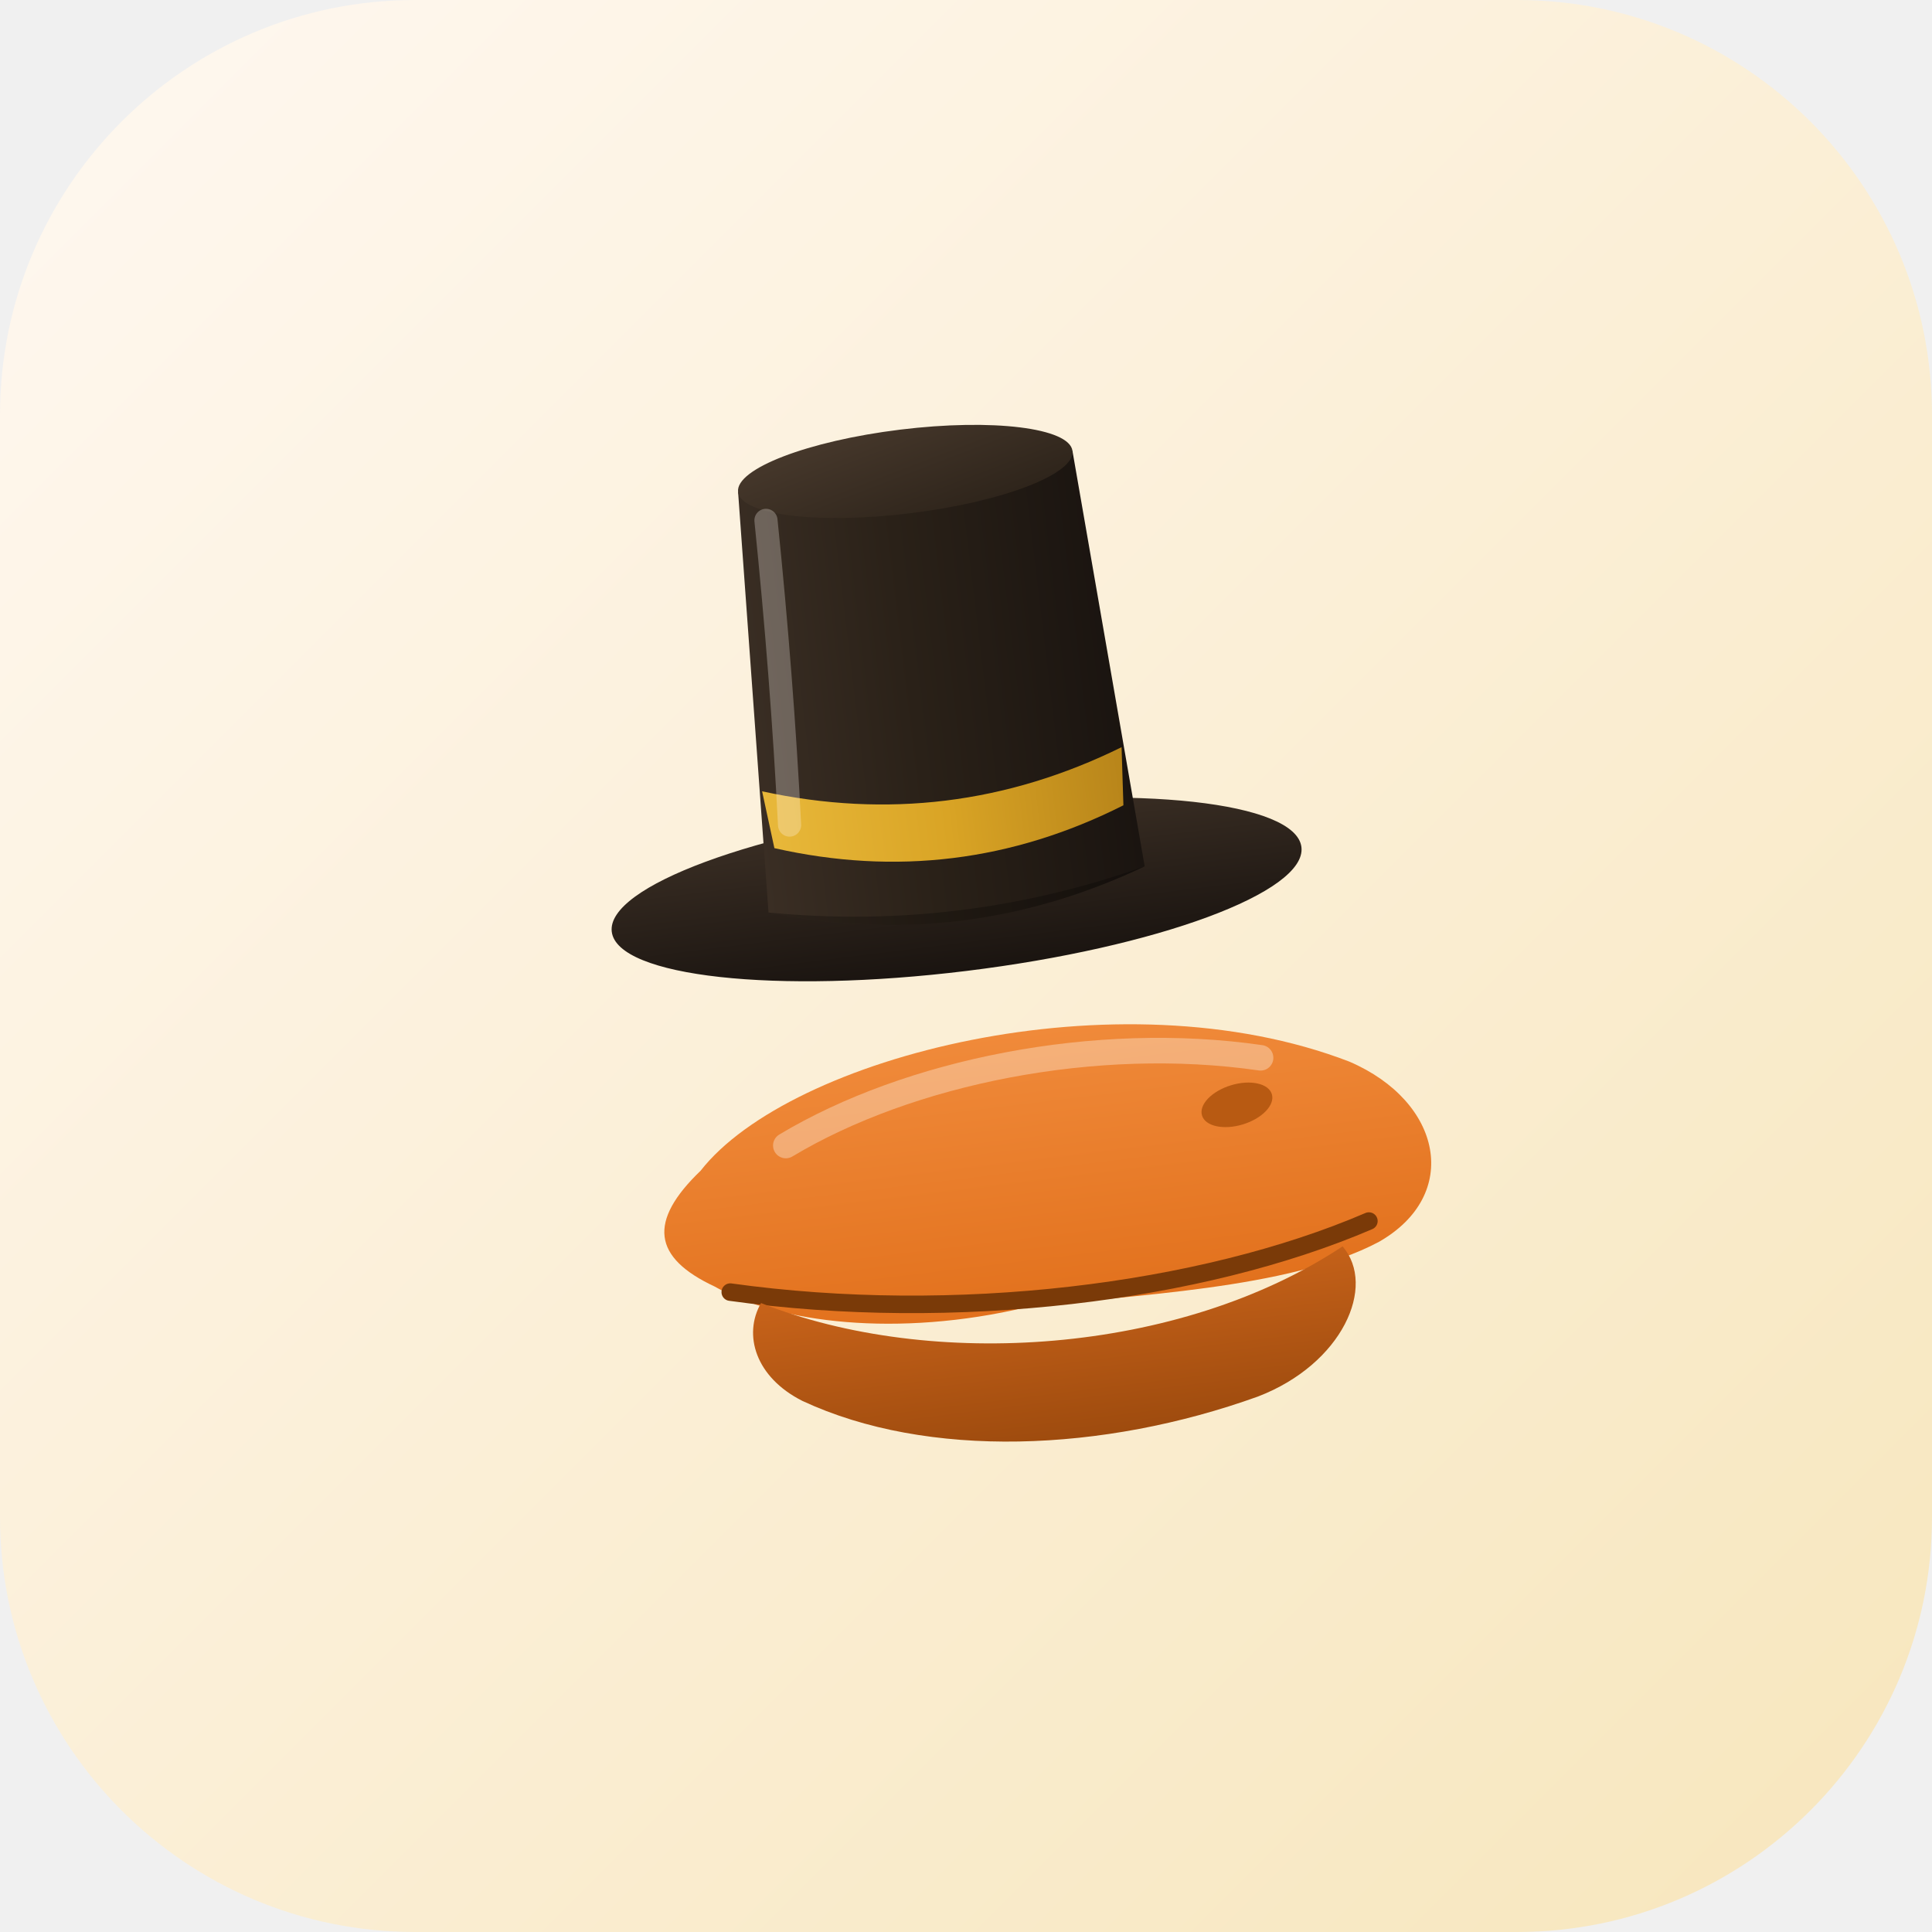
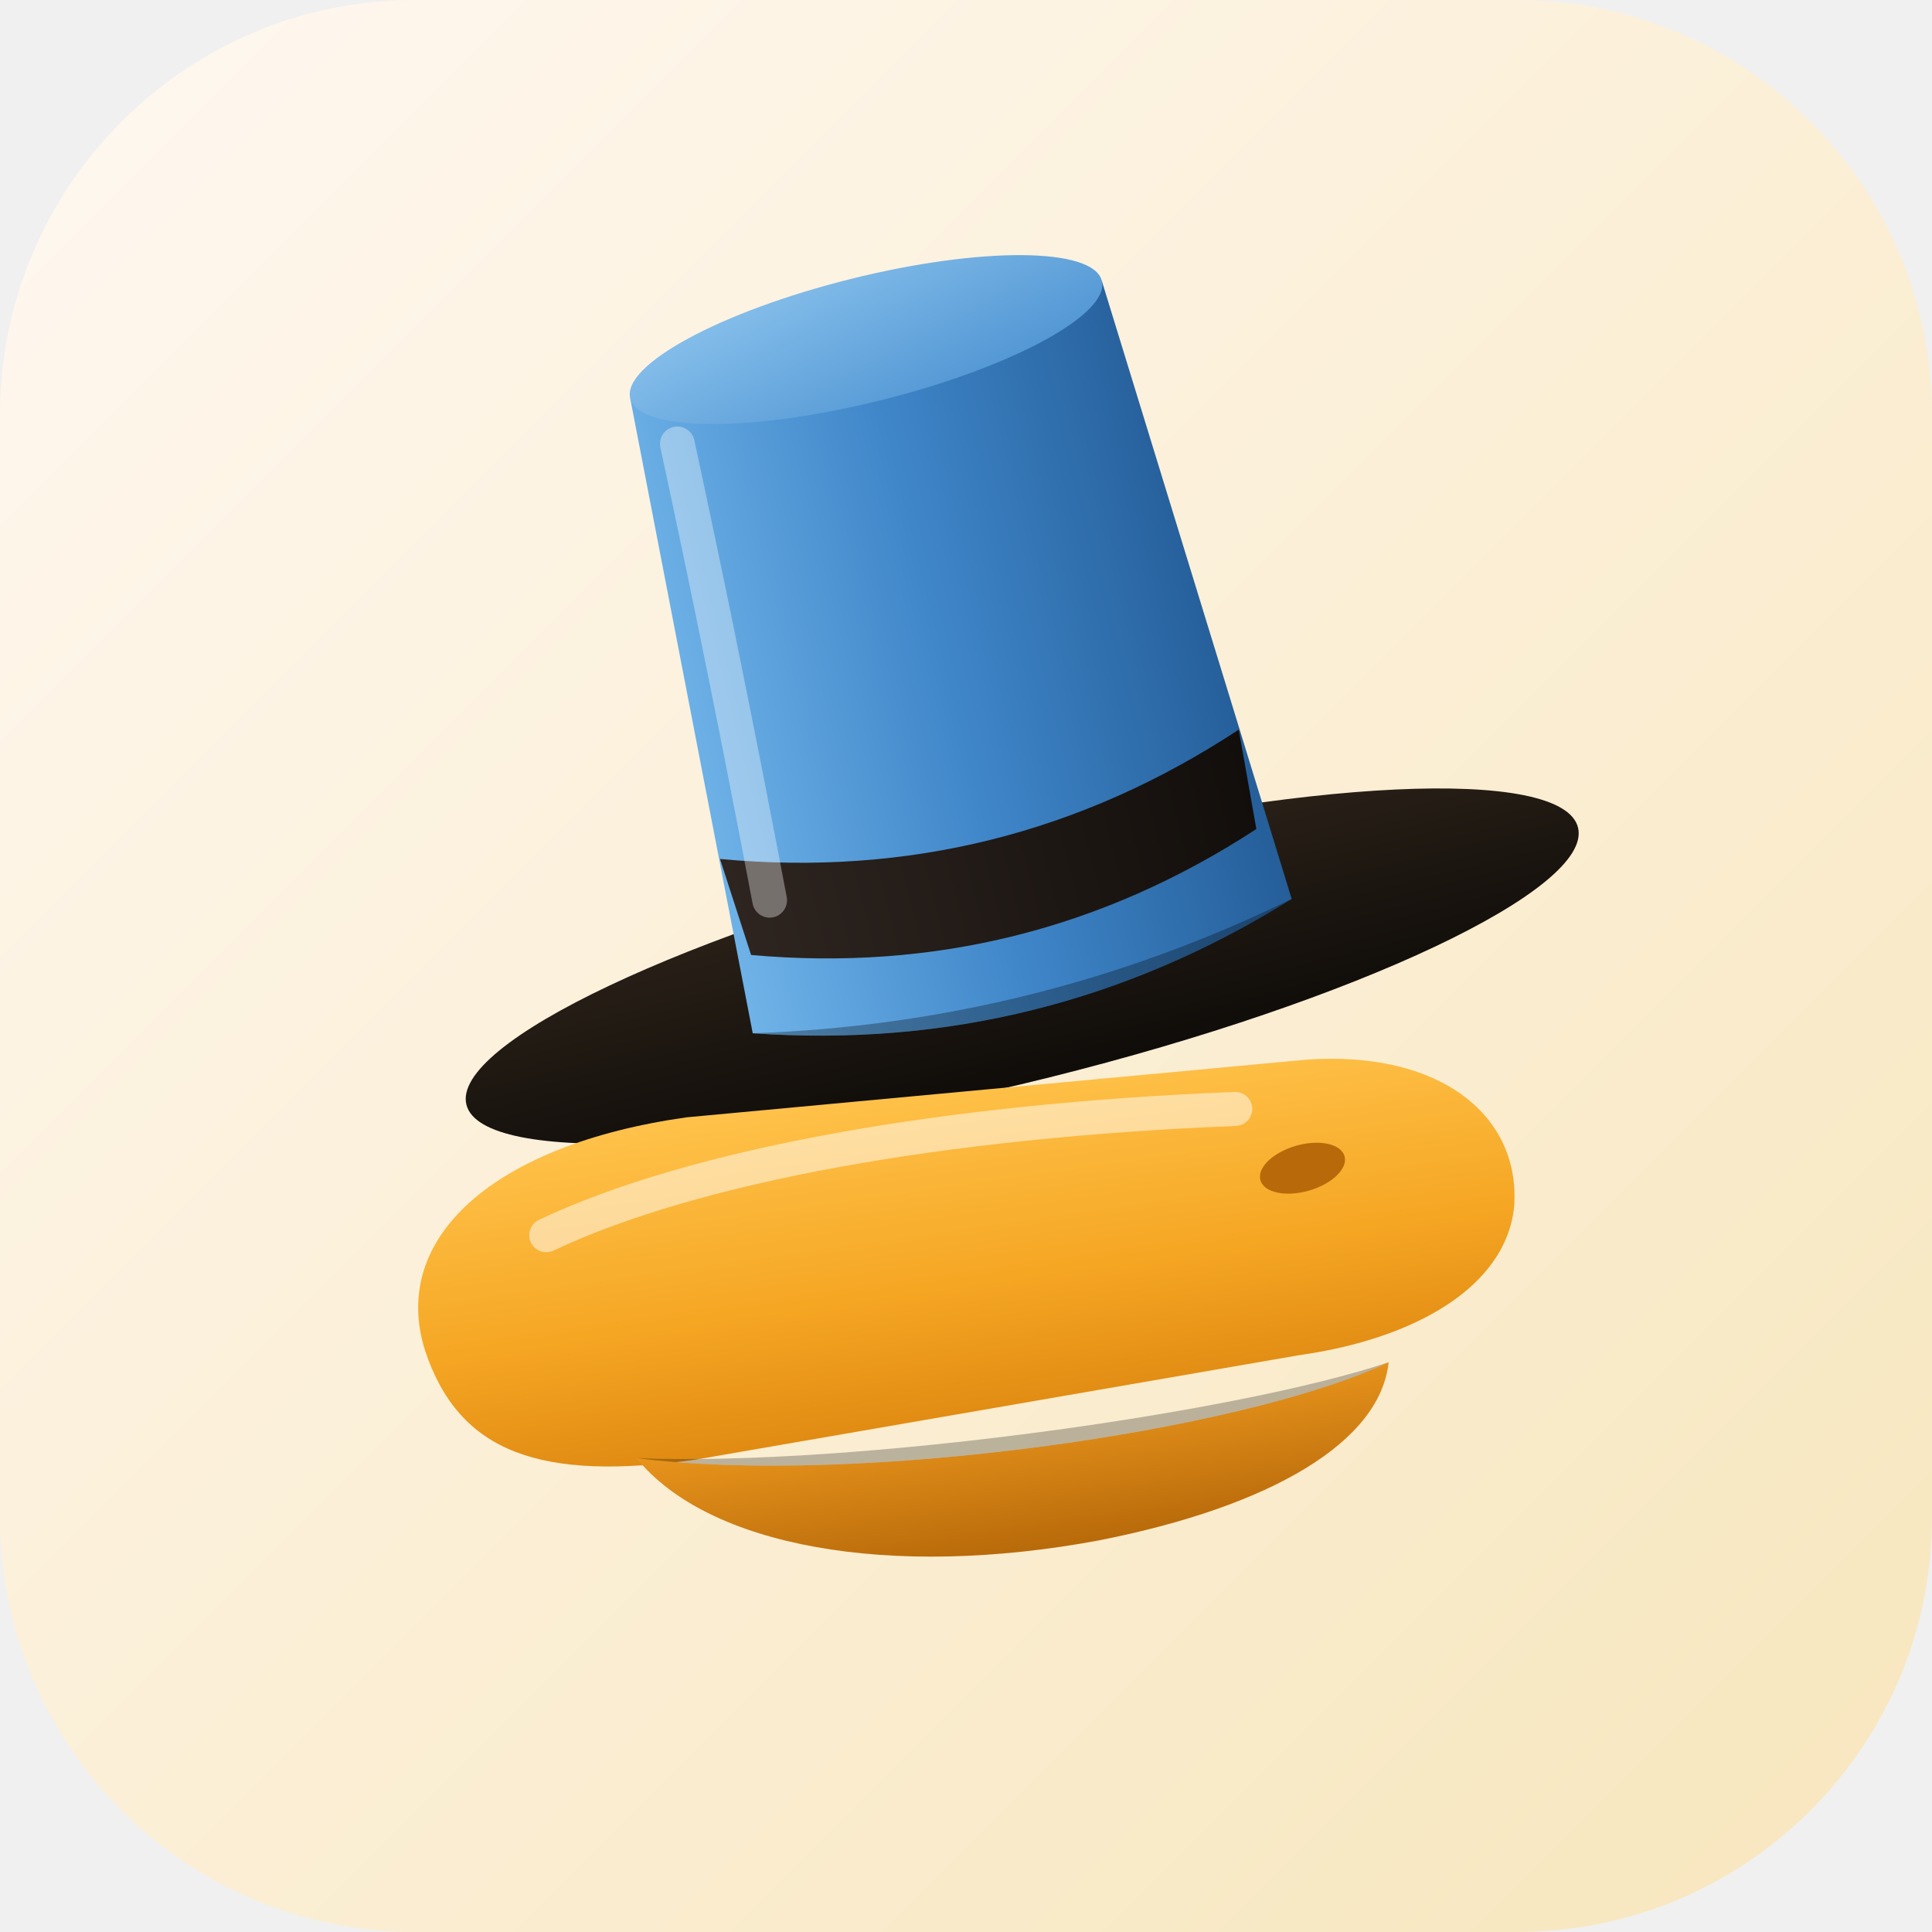
<svg xmlns="http://www.w3.org/2000/svg" width="1024" height="1024" viewBox="0 0 1024 1024">
  <defs>
    <linearGradient id="bg" x1="0" y1="0" x2="1" y2="1">
      <stop offset="0" stop-color="#FFF8F1" />
      <stop offset="1" stop-color="#F7E6BC" />
    </linearGradient>
    <linearGradient id="crown" x1="0" y1="0" x2="1" y2="0">
-       <stop offset="0" stop-color="#3A2E24" />
-       <stop offset="0.45" stop-color="#2A2118" />
-       <stop offset="1" stop-color="#1A1410" />
+       <stop offset="0" stop-color="#6FB3E8" />
+       <stop offset="0.5" stop-color="#3F86C9" />
+       <stop offset="1" stop-color="#255E99" />
+     </linearGradient>
+     <linearGradient id="top" x1="0" y1="0" x2="1" y2="1">
+       <stop offset="0" stop-color="#8CC4EE" />
+       <stop offset="1" stop-color="#4A90D0" />
    </linearGradient>
    <linearGradient id="brim" x1="0" y1="0" x2="0" y2="1">
-       <stop offset="0" stop-color="#3A2E24" />
-       <stop offset="1" stop-color="#1A1410" />
+       <stop offset="0" stop-color="#2A2118" />
+       <stop offset="1" stop-color="#0F0C09" />
    </linearGradient>
    <linearGradient id="band" x1="0" y1="0" x2="1" y2="0">
-       <stop offset="0" stop-color="#E8B83A" />
-       <stop offset="0.5" stop-color="#D9A425" />
-       <stop offset="1" stop-color="#B8851A" />
-     </linearGradient>
-     <linearGradient id="top" x1="0" y1="0" x2="1" y2="1">
-       <stop offset="0" stop-color="#4A3B2E" />
-       <stop offset="1" stop-color="#2A2118" />
+       <stop offset="0" stop-color="#2E2520" />
+       <stop offset="1" stop-color="#120E0B" />
    </linearGradient>
    <linearGradient id="billTop" x1="0" y1="0" x2="0" y2="1">
-       <stop offset="0" stop-color="#F08A3A" />
-       <stop offset="1" stop-color="#E2711D" />
+       <stop offset="0" stop-color="#FFC24A" />
+       <stop offset="0.6" stop-color="#F5A623" />
+       <stop offset="1" stop-color="#E08A12" />
    </linearGradient>
    <linearGradient id="billBottom" x1="0" y1="0" x2="0" y2="1">
-       <stop offset="0" stop-color="#C8631A" />
-       <stop offset="1" stop-color="#9E4B0E" />
+       <stop offset="0" stop-color="#E8941C" />
+       <stop offset="1" stop-color="#B86A0A" />
    </linearGradient>
  </defs>
  <rect width="1024" height="1024" rx="220" fill="url(#bg)" />
-   <g transform="translate(512 512) scale(0.9) rotate(-7) translate(-512 -512)">
-     <g transform="translate(512 350) scale(0.62) translate(-512 -512)">
-       <ellipse cx="512" cy="700" rx="330" ry="78" fill="url(#brim)" />
-       <path d="M332 700 L352 300 Q512 262 672 300 L692 700 Q512 760 332 700 Z" fill="url(#crown)" />
-       <path d="M345 640 Q512 700 679 640 L684 585 Q512 645 340 585 Z" fill="url(#band)" />
-       <ellipse cx="512" cy="300" rx="160" ry="40" fill="url(#top)" />
-       <path d="M375 330 Q372 480 362 620" stroke="#FFF8F1" stroke-opacity="0.28" stroke-width="22" stroke-linecap="round" fill="none" />
-       <path d="M332 700 Q512 760 692 700 Q512 740 332 700 Z" fill="#000000" fill-opacity="0.25" />
+   <g transform="translate(512 512) scale(0.92) translate(-512 -512)">
+     <g transform="translate(496 318) rotate(-14) translate(-512 -512)">
+       <ellipse cx="512" cy="712" rx="330" ry="66" fill="url(#brim)" />
+       <path d="M352 712 L372 340 Q512 300 652 340 L672 712 Q512 764 352 712 Z" fill="url(#crown)" />
+       <path d="M362 668 Q512 720 662 668 L666 610 Q512 664 358 610 Z" fill="url(#band)" />
+       <ellipse cx="512" cy="340" rx="140" ry="36" fill="url(#top)" />
+       <path d="M392 372 Q388 500 380 640" stroke="#FFFFFF" stroke-opacity="0.35" stroke-width="20" stroke-linecap="round" fill="none" />
+       <path d="M352 712 Q512 764 672 712 Q512 746 352 712 Z" fill="#000000" fill-opacity="0.3" />
    </g>
-     <g transform="translate(540 690) scale(4.3) translate(-60 -62)">
-       <path d="M14 44 C 28 30, 74 24, 104 40 C 116 47, 117 60, 105 65 C 92 70, 70 68, 56 68 C 38 70, 22 66, 14 60 C 6 55, 6 50, 14 44 Z" fill="url(#billTop)" />
-       <ellipse cx="88" cy="44" rx="5" ry="2.8" fill="#B85A12" transform="rotate(-10 88 44)" />
-       <path d="M26 42 C 44 34, 70 32, 92 38" stroke="#FFF8F1" stroke-opacity="0.35" stroke-width="3.5" stroke-linecap="round" fill="none" />
-       <path d="M16 61 C 46 69, 80 69, 104 62" stroke="#7A3A08" stroke-width="2.4" stroke-linecap="round" fill="none" />
-       <path d="M20 63 C 42 75, 76 77, 100 65 C 104 71, 98 81, 86 84 C 64 89, 40 87, 24 77 C 18 73, 17 67, 20 63 Z" fill="url(#billBottom)" />
+     <g transform="translate(514 712) rotate(-8) scale(5.6) translate(-60 -34)">
+       <path d="M4 30 C 2 18, 14 10, 34 10 L 98 13 C 112 14, 119 22, 117 31 C 115 39, 105 43, 93 43 L 30 45 C 14 45, 6 41, 4 30 Z" fill="url(#billTop)" />
+       <path d="M18 20 C 34 15, 60 14, 90 17" stroke="#FFFFFF" stroke-opacity="0.5" stroke-width="3.5" stroke-linecap="round" fill="none" />
+       <ellipse cx="96" cy="24" rx="4.5" ry="2.4" fill="#B86A0A" transform="rotate(-8 96 24)" />
+       <path d="M24 44 C 30 54, 48 60, 70 59 C 88 58, 100 53, 102 45 C 86 50, 46 50, 24 44 Z" fill="url(#billBottom)" />
+       <path d="M24 44 C 46 50, 86 50, 102 45 C 86 48, 46 48, 24 44 Z" fill="#000000" fill-opacity="0.25" />
    </g>
  </g>
</svg>
